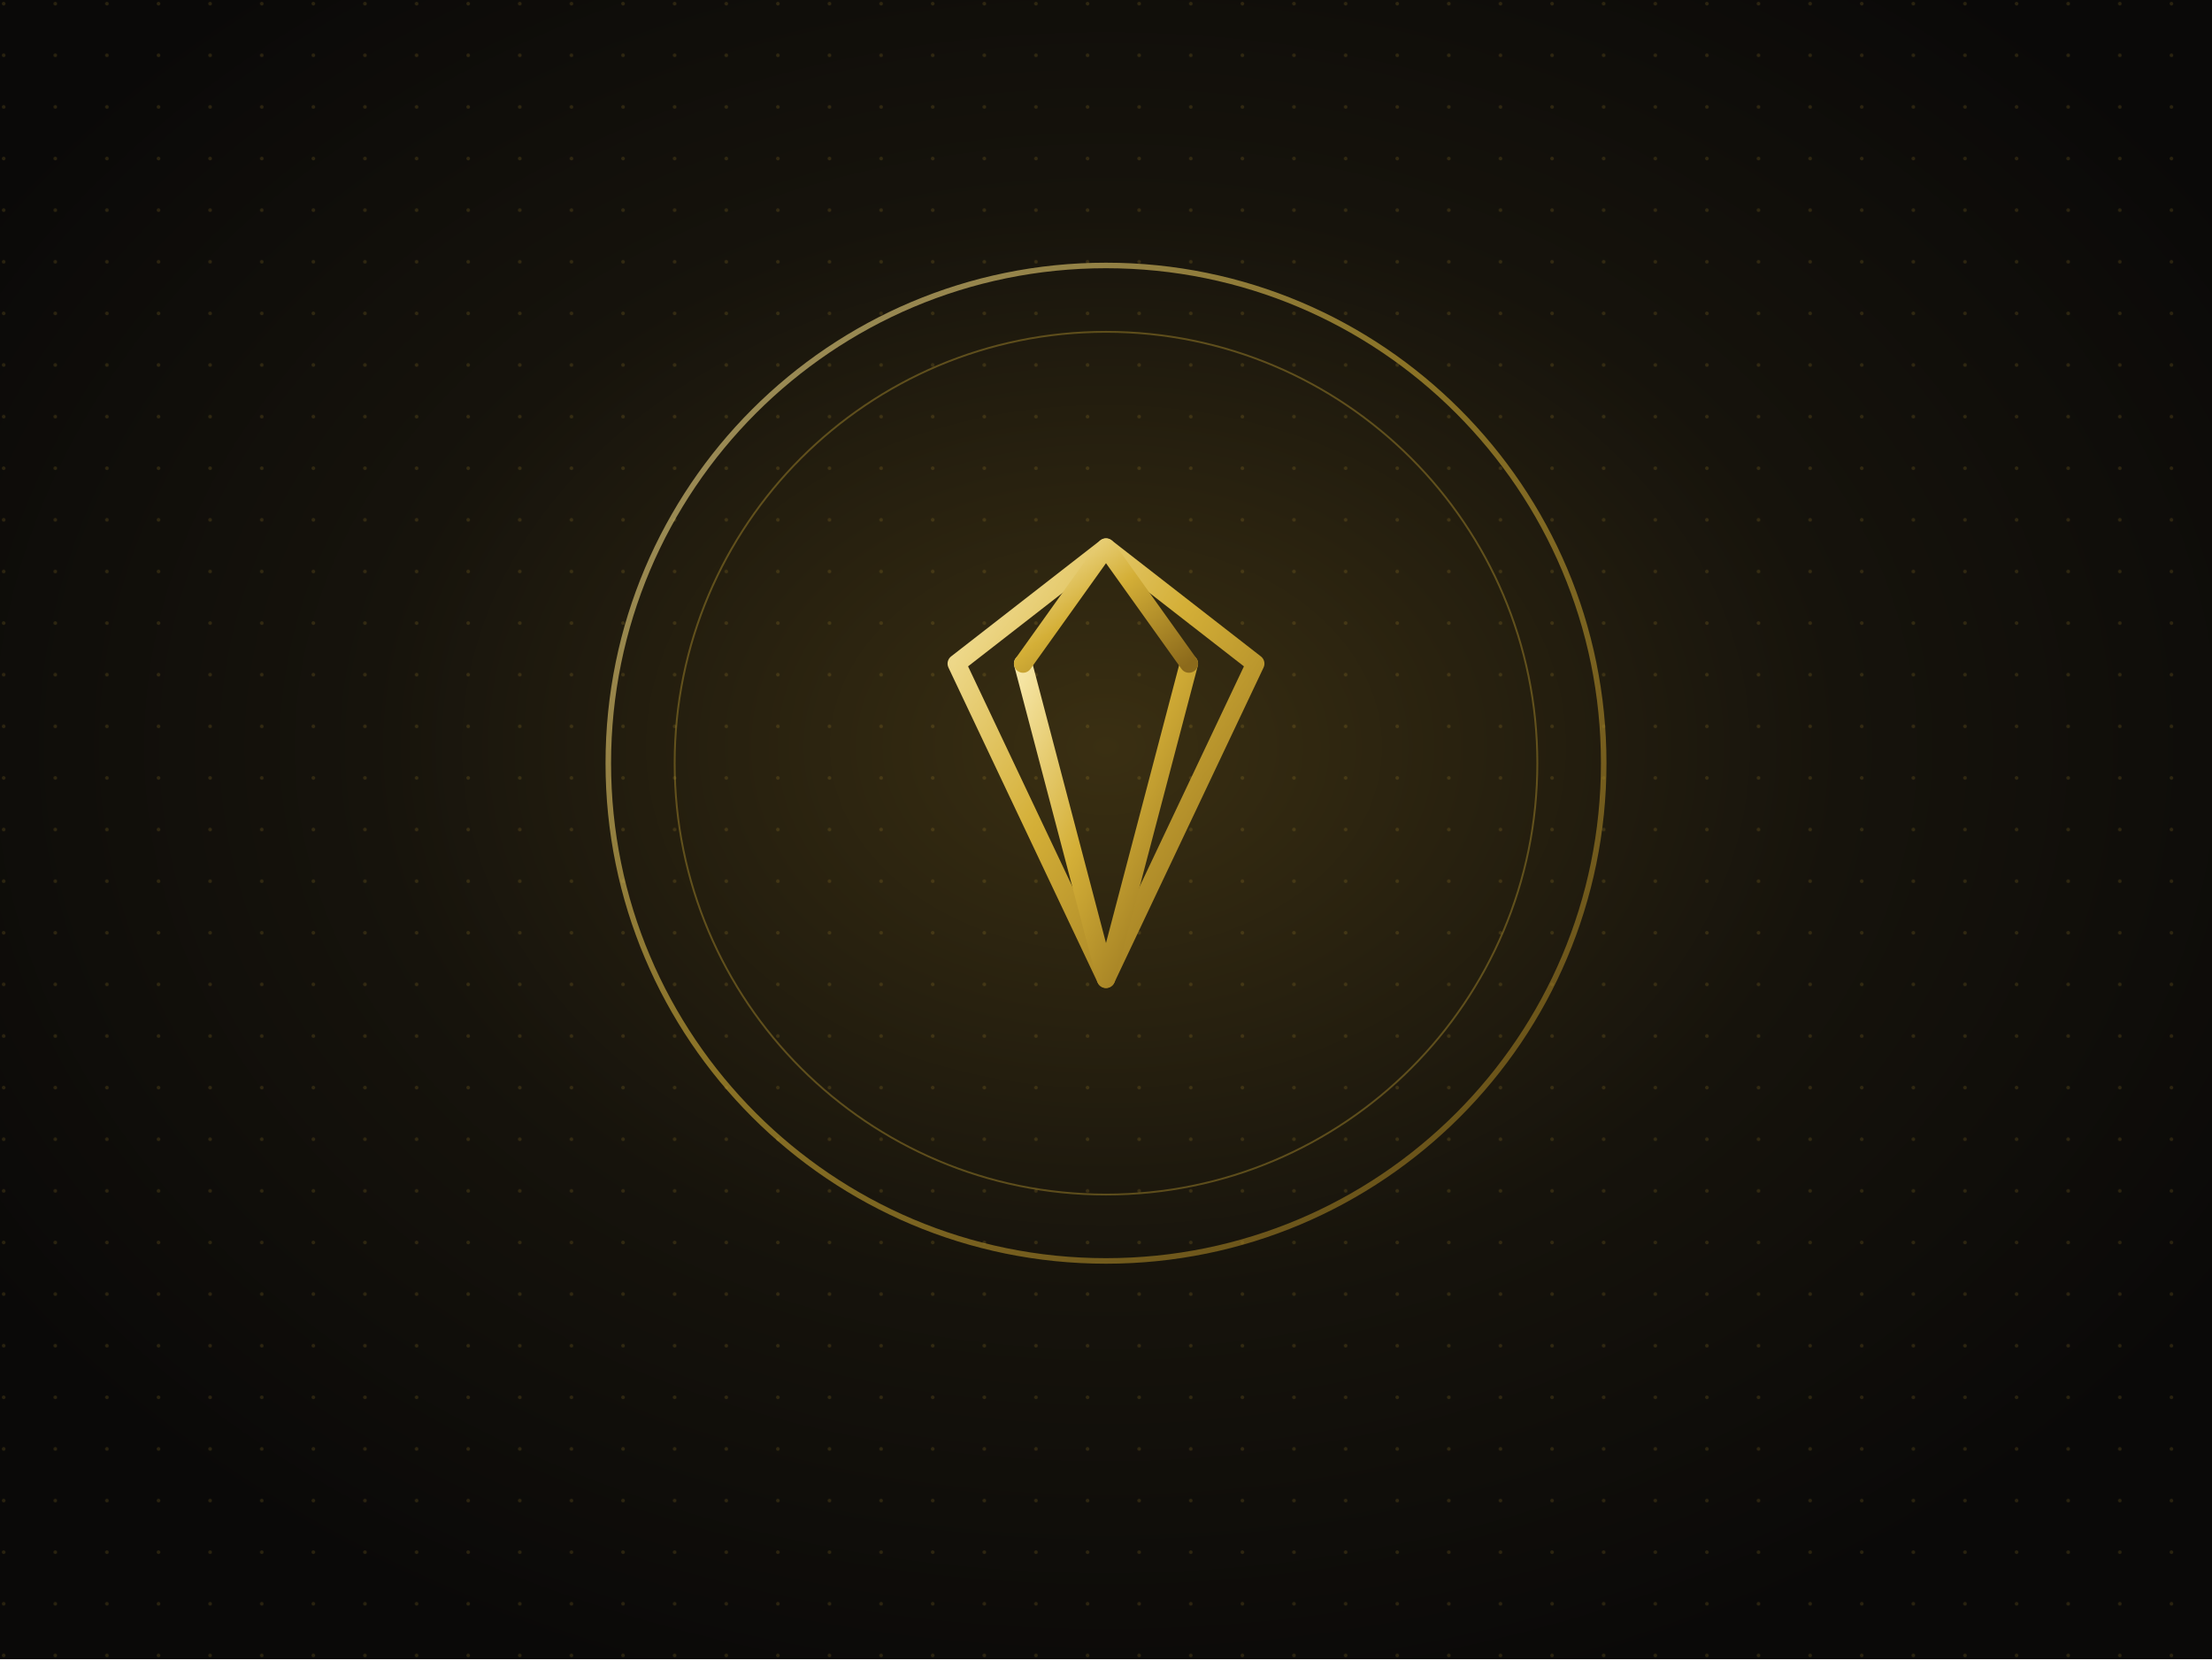
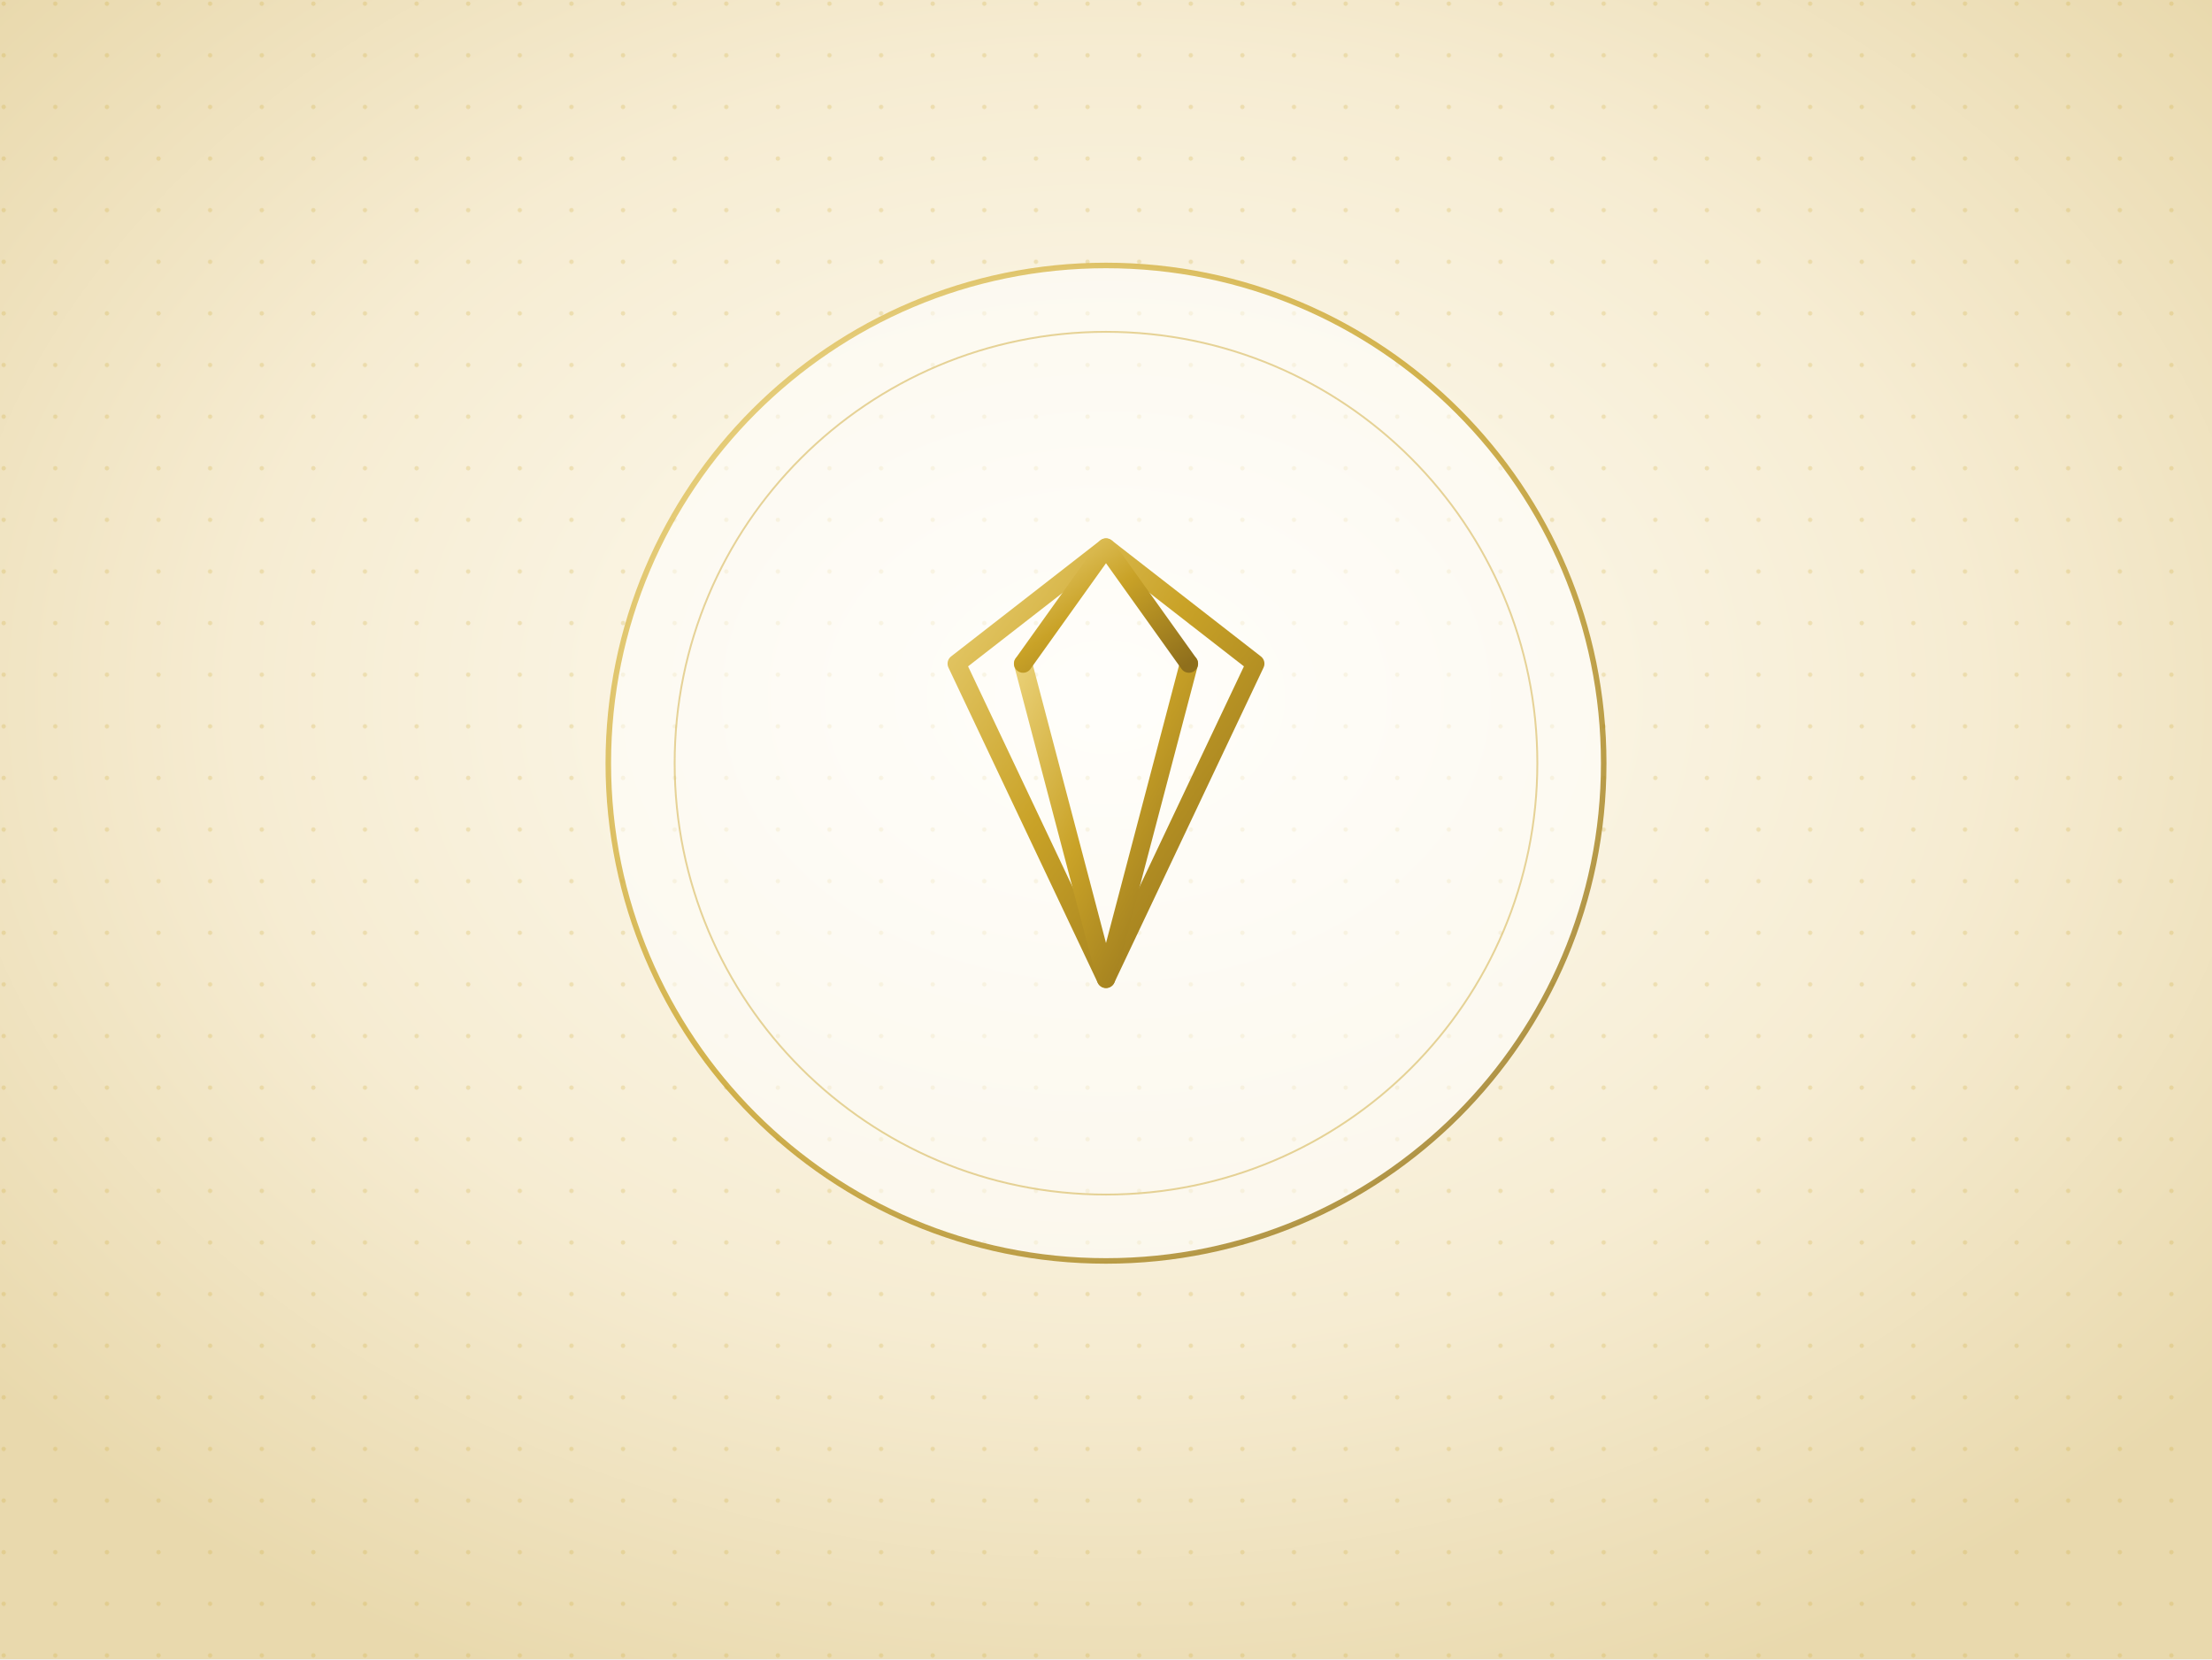
<svg xmlns="http://www.w3.org/2000/svg" viewBox="0 0 1200 900">
  <defs>
-     <radialGradient id="glow" cx="50%" cy="45%" r="60%">
-       <stop offset="0%" stop-color="#3a2f12" />
-       <stop offset="55%" stop-color="#16130c" />
-       <stop offset="100%" stop-color="#0a0908" />
+     <radialGradient id="bgg" cx="50%" cy="42%" r="65%">
+       <stop offset="0%" stop-color="#fffdf5" />
+       <stop offset="60%" stop-color="#f6ecd2" />
+       <stop offset="100%" stop-color="#e9d9ad" />
    </radialGradient>
    <linearGradient id="gold" x1="0" y1="0" x2="1" y2="1">
-       <stop offset="0%" stop-color="#F7E7A8" />
-       <stop offset="45%" stop-color="#D4AF37" />
-       <stop offset="100%" stop-color="#8C6A1B" />
+       <stop offset="0%" stop-color="#e9cf74" />
+       <stop offset="45%" stop-color="#c9a227" />
+       <stop offset="100%" stop-color="#8f6f1c" />
    </linearGradient>
    <pattern id="dots" width="28" height="28" patternUnits="userSpaceOnUse">
-       <circle cx="2" cy="2" r="1" fill="#D4AF37" opacity="0.15" />
+       <circle cx="2" cy="2" r="1.2" fill="#c9a227" opacity="0.22" />
    </pattern>
  </defs>
-   <rect width="1200" height="900" fill="url(#glow)" />
+   <rect width="1200" height="900" fill="url(#bgg)" />
  <rect width="1200" height="900" fill="url(#dots)" />
-   <circle cx="600.0" cy="414.0" r="270.0" fill="none" stroke="url(#gold)" stroke-width="3" opacity="0.6" />
-   <circle cx="600.0" cy="414.0" r="234.0" fill="none" stroke="#D4AF37" stroke-width="1" opacity="0.35" />
+   <circle cx="600.0" cy="414.0" r="270.0" fill="#fff" opacity="0.55" />
+   <circle cx="600.0" cy="414.0" r="270.0" fill="none" stroke="url(#gold)" stroke-width="3" opacity="0.8" />
+   <circle cx="600.0" cy="414.0" r="234.0" fill="none" stroke="#c9a227" stroke-width="1" opacity="0.45" />
  <g transform="translate(456.0,270.0) scale(4.5)" fill="none" stroke="url(#gold)" stroke-width="2.2" stroke-linecap="round" stroke-linejoin="round">
    <path d="M32 6l18 14-18 38L14 20z" />
    <path d="M14 20h36" />
    <path d="M22 20l10 38 10-38" />
    <path d="M22 20l10-14 10 14" />
  </g>
</svg>
